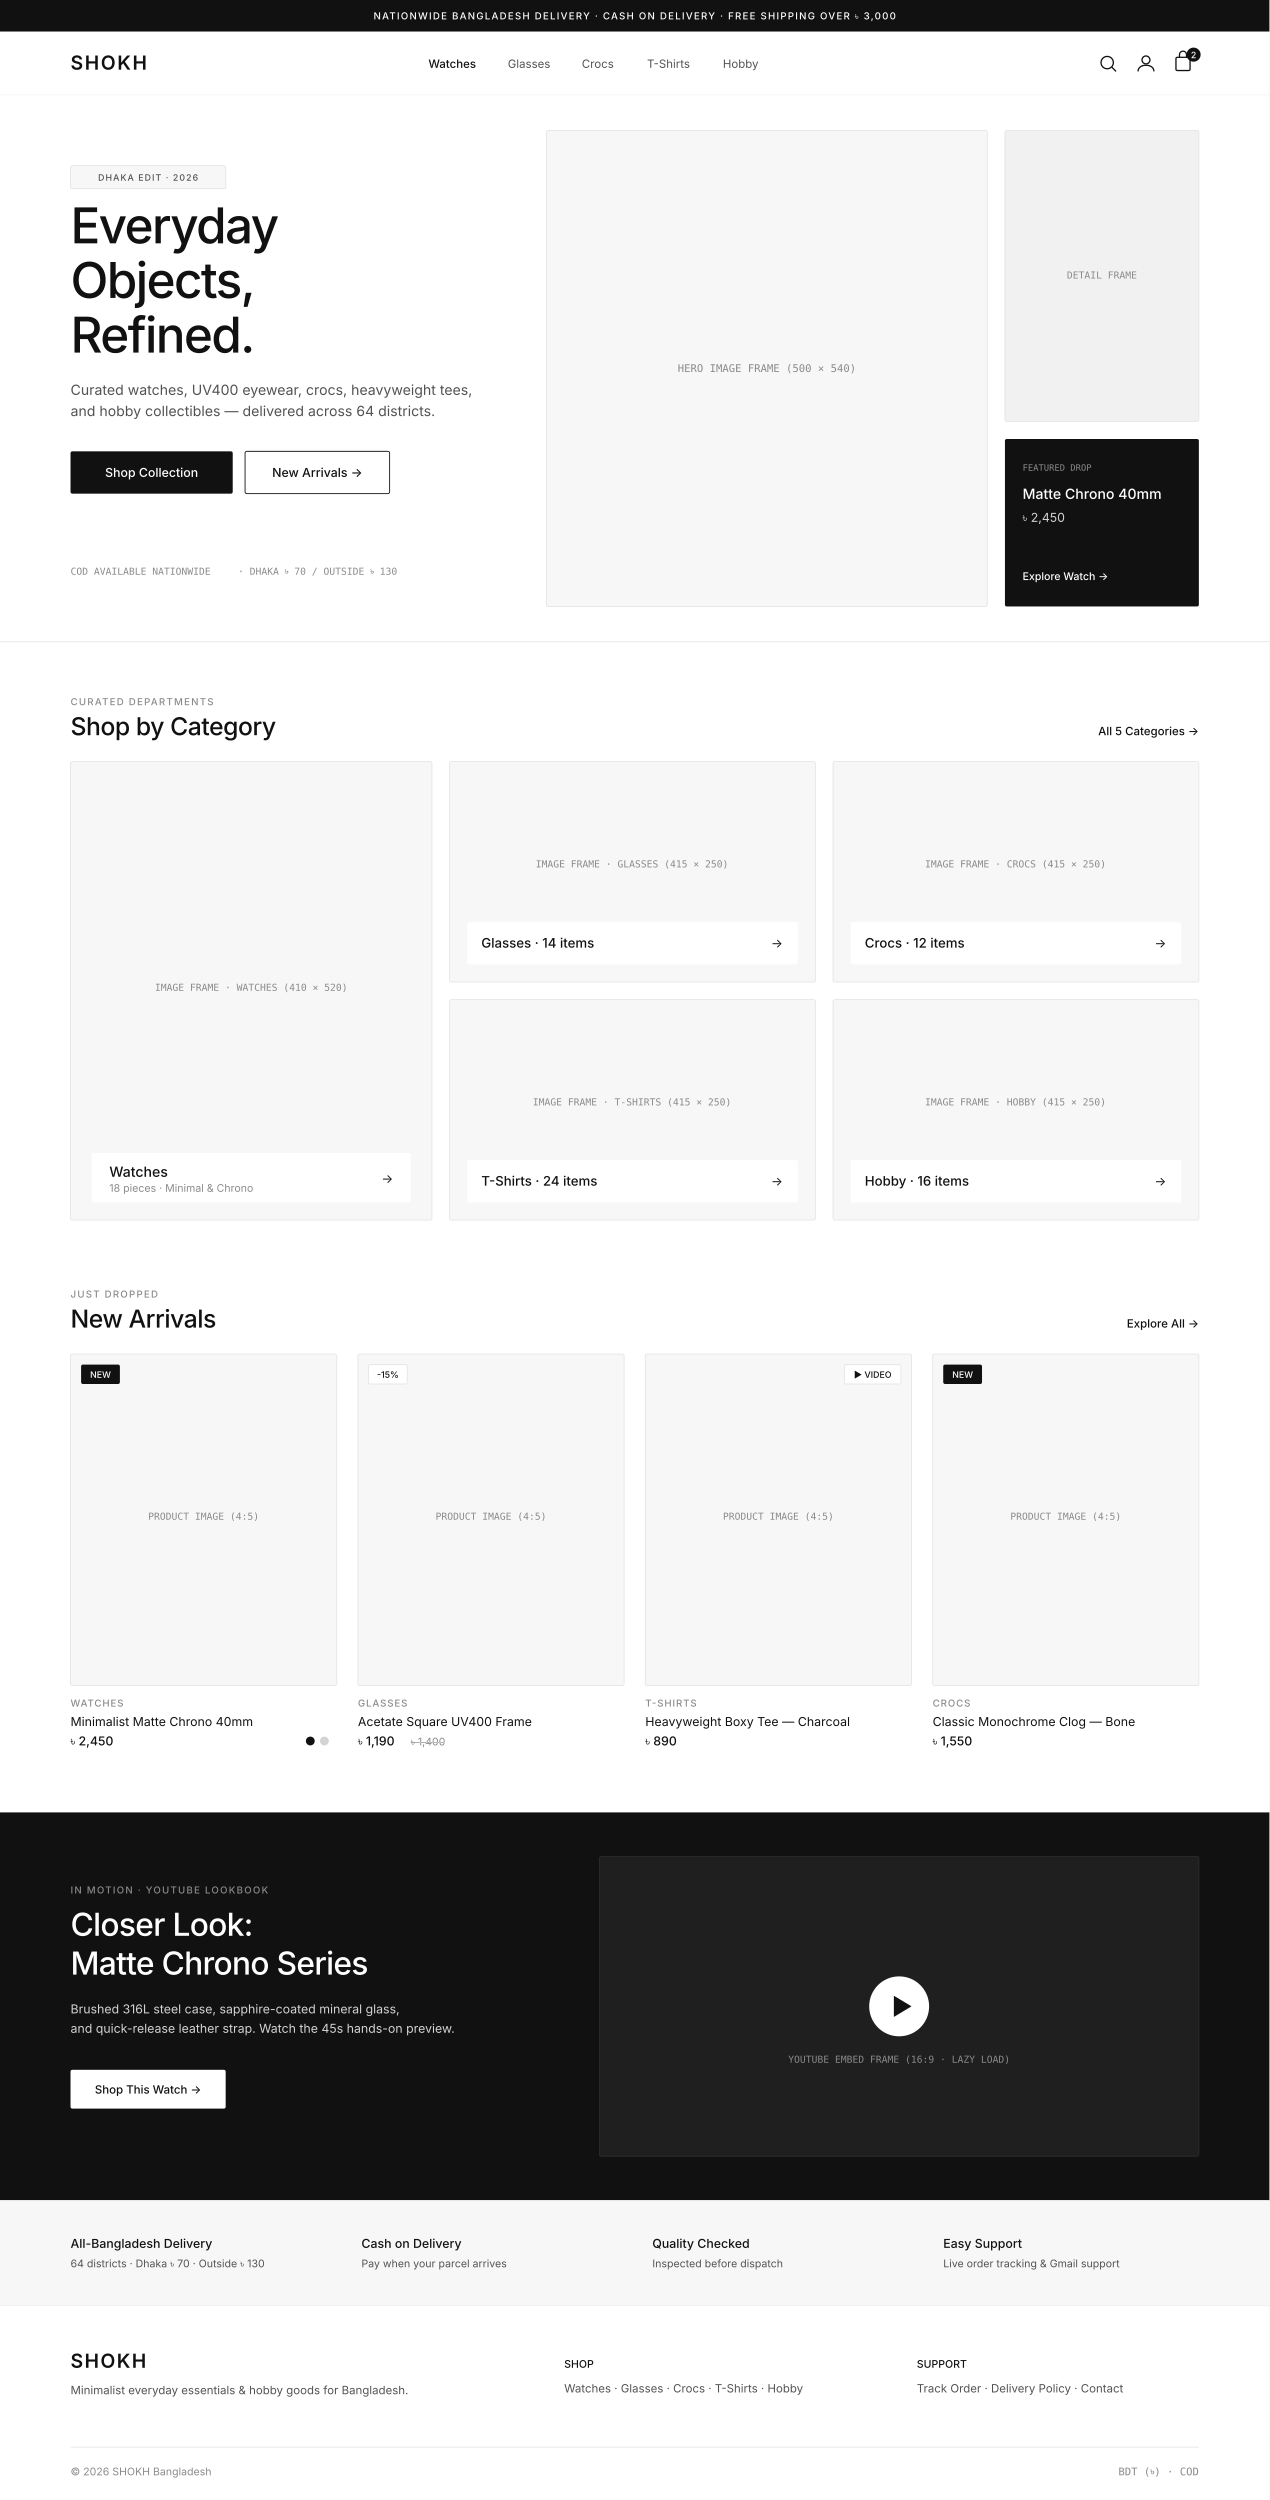
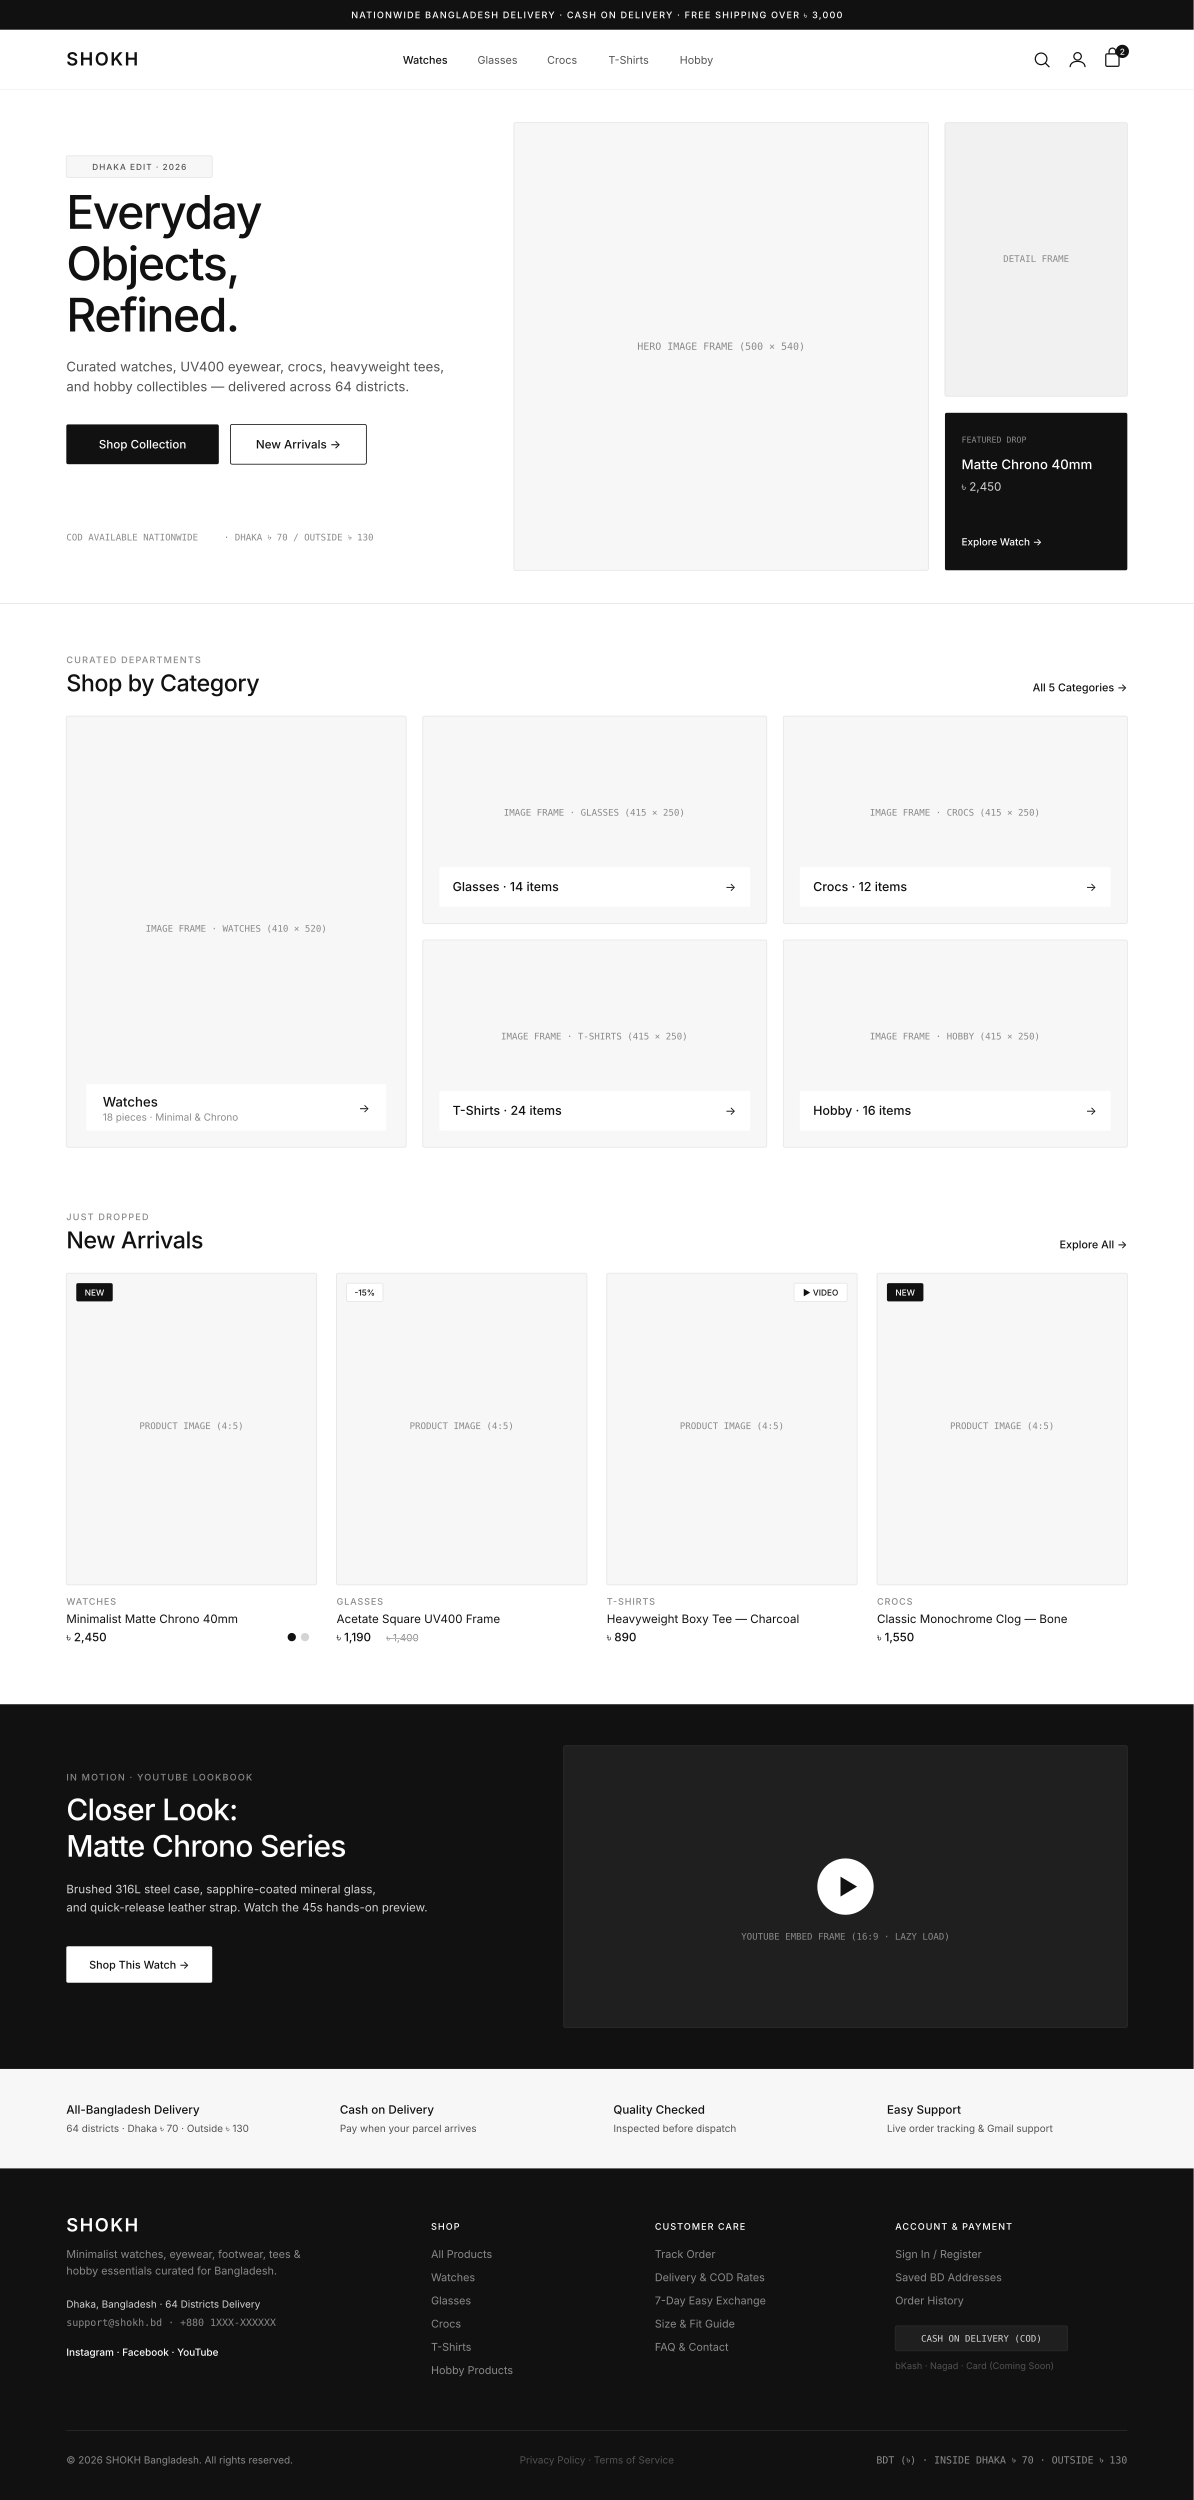
- <svg xmlns="http://www.w3.org/2000/svg" width="1440" height="2836" viewBox="0 0 1440 2836" fill="none">
-   <rect id="Landing-Desktop-BG" width="1440" height="2836" fill="#FFFFFF" />
+ <svg xmlns="http://www.w3.org/2000/svg" width="1440" height="3016" viewBox="0 0 1440 3016" fill="none">
+   <rect id="Landing-Desktop-BG" width="1440" height="3016" fill="#FFFFFF" />
  <g id="01-Announcement-Bar">
    <rect width="1440" height="36" fill="#111111" />
    <text x="720" y="22" text-anchor="middle" fill="#FFFFFF" font-family="Inter, sans-serif" font-size="11" font-weight="500" letter-spacing="1.4">NATIONWIDE BANGLADESH DELIVERY  ·  CASH ON DELIVERY  ·  FREE SHIPPING OVER ৳ 3,000</text>
  </g>
  <g id="02-Navbar">
    <rect y="36" width="1440" height="72" fill="#FFFFFF" />
    <line x1="0" y1="108" x2="1440" y2="108" stroke="#E5E5E5" />
    <text x="80" y="79" fill="#111111" font-family="Inter, sans-serif" font-size="22" font-weight="600" letter-spacing="1.8">SHOKH</text>
    <text x="486" y="77" fill="#111111" font-family="Inter, sans-serif" font-size="13" font-weight="500">Watches</text>
    <text x="576" y="77" fill="#525252" font-family="Inter, sans-serif" font-size="13">Glasses</text>
    <text x="660" y="77" fill="#525252" font-family="Inter, sans-serif" font-size="13">Crocs</text>
    <text x="734" y="77" fill="#525252" font-family="Inter, sans-serif" font-size="13">T-Shirts</text>
    <text x="820" y="77" fill="#525252" font-family="Inter, sans-serif" font-size="13">Hobby</text>
    <circle cx="1256" cy="71" r="7" stroke="#111111" stroke-width="1.5" />
    <line x1="1261" y1="76" x2="1266" y2="81" stroke="#111111" stroke-width="1.5" />
    <circle cx="1300" cy="68" r="4.5" stroke="#111111" stroke-width="1.5" />
    <path d="M1291 81C1291 76.5 1295 74 1300 74C1305 74 1309 76.5 1309 81" stroke="#111111" stroke-width="1.5" />
    <rect x="1334" y="65" width="16" height="15" rx="1.5" stroke="#111111" stroke-width="1.5" />
    <path d="M1338 65V62C1338 59.8 1339.8 58 1342 58C1344.2 58 1346 59.8 1346 62V65" stroke="#111111" stroke-width="1.5" />
    <circle cx="1354" cy="62" r="8" fill="#111111" />
    <text x="1354" y="66" text-anchor="middle" fill="#FFFFFF" font-family="Inter, sans-serif" font-size="10" font-weight="500">2</text>
  </g>
  <g id="03-Editorial-Hero">
    <rect y="108" width="1440" height="620" fill="#FFFFFF" />
    <line x1="0" y1="728" x2="1440" y2="728" stroke="#E5E5E5" />
    <rect x="80" y="188" width="176" height="26" rx="2" fill="#F7F7F7" stroke="#E5E5E5" />
    <text x="168" y="205" text-anchor="middle" fill="#525252" font-family="Inter, sans-serif" font-size="10" font-weight="500" letter-spacing="1.2">DHAKA EDIT · 2026</text>
    <text x="80" y="276" fill="#111111" font-family="Inter, sans-serif" font-size="56" font-weight="500" letter-spacing="-1.8">Everyday</text>
    <text x="80" y="338" fill="#111111" font-family="Inter, sans-serif" font-size="56" font-weight="500" letter-spacing="-1.8">Objects,</text>
    <text x="80" y="400" fill="#111111" font-family="Inter, sans-serif" font-size="56" font-weight="500" letter-spacing="-1.8">Refined.</text>
    <text x="80" y="448" fill="#525252" font-family="Inter, sans-serif" font-size="16">Curated watches, UV400 eyewear, crocs, heavyweight tees,</text>
    <text x="80" y="472" fill="#525252" font-family="Inter, sans-serif" font-size="16">and hobby collectibles — delivered across 64 districts.</text>
    <rect x="80" y="512" width="184" height="48" rx="2" fill="#111111" />
    <text x="172" y="541" text-anchor="middle" fill="#FFFFFF" font-family="Inter, sans-serif" font-size="14" font-weight="500">Shop Collection</text>
    <rect x="278" y="512" width="164" height="48" rx="2" fill="#FFFFFF" stroke="#111111" />
    <text x="360" y="541" text-anchor="middle" fill="#111111" font-family="Inter, sans-serif" font-size="14" font-weight="500">New Arrivals →</text>
    <text x="80" y="652" fill="#8A8A8A" font-family="JetBrains Mono, monospace" font-size="11">COD AVAILABLE NATIONWIDE</text>
    <text x="270" y="652" fill="#8A8A8A" font-family="JetBrains Mono, monospace" font-size="11">·  DHAKA ৳ 70 / OUTSIDE ৳ 130</text>
    <rect id="IMG-Hero-Main" x="620" y="148" width="500" height="540" rx="2" fill="#F7F7F7" stroke="#E5E5E5" />
    <text x="870" y="422" text-anchor="middle" fill="#8A8A8A" font-family="JetBrains Mono, monospace" font-size="12">HERO IMAGE FRAME (500 × 540)</text>
    <rect id="IMG-Hero-Secondary" x="1140" y="148" width="220" height="330" rx="2" fill="#F1F1F1" stroke="#E5E5E5" />
    <text x="1250" y="316" text-anchor="middle" fill="#8A8A8A" font-family="JetBrains Mono, monospace" font-size="11">DETAIL FRAME</text>
    <rect x="1140" y="498" width="220" height="190" rx="2" fill="#111111" />
    <text x="1160" y="534" fill="#8A8A8A" font-family="JetBrains Mono, monospace" font-size="10">FEATURED DROP</text>
    <text x="1160" y="566" fill="#FFFFFF" font-family="Inter, sans-serif" font-size="16" font-weight="500">Matte Chrono 40mm</text>
    <text x="1160" y="592" fill="#D4D4D4" font-family="Inter, sans-serif" font-size="14">৳ 2,450</text>
    <text x="1160" y="658" fill="#FFFFFF" font-family="Inter, sans-serif" font-size="12" font-weight="500">Explore Watch →</text>
  </g>
  <g id="04-Bento-Categories">
    <text x="80" y="800" fill="#8A8A8A" font-family="Inter, sans-serif" font-size="11" font-weight="500" letter-spacing="1.4">CURATED DEPARTMENTS</text>
    <text x="80" y="834" fill="#111111" font-family="Inter, sans-serif" font-size="28" font-weight="500" letter-spacing="-0.5">Shop by Category</text>
    <text x="1360" y="834" text-anchor="end" fill="#111111" font-family="Inter, sans-serif" font-size="13" font-weight="500">All 5 Categories →</text>
    <g id="Bento-Watches">
      <rect id="IMG-Cat-Watches" x="80" y="864" width="410" height="520" rx="2" fill="#F7F7F7" stroke="#E5E5E5" />
      <text x="285" y="1124" text-anchor="middle" fill="#8A8A8A" font-family="JetBrains Mono, monospace" font-size="11">IMAGE FRAME · WATCHES (410 × 520)</text>
      <rect x="104" y="1308" width="362" height="56" rx="2" fill="#FFFFFF" />
      <text x="124" y="1335" fill="#111111" font-family="Inter, sans-serif" font-size="16" font-weight="500">Watches</text>
      <text x="124" y="1352" fill="#8A8A8A" font-family="Inter, sans-serif" font-size="12">18 pieces · Minimal &amp; Chrono</text>
      <text x="446" y="1342" text-anchor="end" fill="#111111" font-family="Inter, sans-serif" font-size="14">→</text>
    </g>
    <g id="Bento-Glasses">
      <rect id="IMG-Cat-Glasses" x="510" y="864" width="415" height="250" rx="2" fill="#F7F7F7" stroke="#E5E5E5" />
      <text x="717" y="984" text-anchor="middle" fill="#8A8A8A" font-family="JetBrains Mono, monospace" font-size="11">IMAGE FRAME · GLASSES (415 × 250)</text>
      <rect x="530" y="1046" width="375" height="48" rx="2" fill="#FFFFFF" />
      <text x="546" y="1075" fill="#111111" font-family="Inter, sans-serif" font-size="15" font-weight="500">Glasses · 14 items</text>
      <text x="888" y="1075" text-anchor="end" fill="#111111" font-family="Inter, sans-serif" font-size="14">→</text>
    </g>
    <g id="Bento-Crocs">
      <rect id="IMG-Cat-Crocs" x="945" y="864" width="415" height="250" rx="2" fill="#F7F7F7" stroke="#E5E5E5" />
      <text x="1152" y="984" text-anchor="middle" fill="#8A8A8A" font-family="JetBrains Mono, monospace" font-size="11">IMAGE FRAME · CROCS (415 × 250)</text>
      <rect x="965" y="1046" width="375" height="48" rx="2" fill="#FFFFFF" />
      <text x="981" y="1075" fill="#111111" font-family="Inter, sans-serif" font-size="15" font-weight="500">Crocs · 12 items</text>
      <text x="1323" y="1075" text-anchor="end" fill="#111111" font-family="Inter, sans-serif" font-size="14">→</text>
    </g>
    <g id="Bento-TShirts">
      <rect id="IMG-Cat-TShirts" x="510" y="1134" width="415" height="250" rx="2" fill="#F7F7F7" stroke="#E5E5E5" />
      <text x="717" y="1254" text-anchor="middle" fill="#8A8A8A" font-family="JetBrains Mono, monospace" font-size="11">IMAGE FRAME · T-SHIRTS (415 × 250)</text>
      <rect x="530" y="1316" width="375" height="48" rx="2" fill="#FFFFFF" />
      <text x="546" y="1345" fill="#111111" font-family="Inter, sans-serif" font-size="15" font-weight="500">T-Shirts · 24 items</text>
      <text x="888" y="1345" text-anchor="end" fill="#111111" font-family="Inter, sans-serif" font-size="14">→</text>
    </g>
    <g id="Bento-Hobby">
      <rect id="IMG-Cat-Hobby" x="945" y="1134" width="415" height="250" rx="2" fill="#F7F7F7" stroke="#E5E5E5" />
      <text x="1152" y="1254" text-anchor="middle" fill="#8A8A8A" font-family="JetBrains Mono, monospace" font-size="11">IMAGE FRAME · HOBBY (415 × 250)</text>
      <rect x="965" y="1316" width="375" height="48" rx="2" fill="#FFFFFF" />
      <text x="981" y="1345" fill="#111111" font-family="Inter, sans-serif" font-size="15" font-weight="500">Hobby · 16 items</text>
      <text x="1323" y="1345" text-anchor="end" fill="#111111" font-family="Inter, sans-serif" font-size="14">→</text>
    </g>
  </g>
  <g id="05-New-Arrivals">
    <text x="80" y="1472" fill="#8A8A8A" font-family="Inter, sans-serif" font-size="11" font-weight="500" letter-spacing="1.4">JUST DROPPED</text>
    <text x="80" y="1506" fill="#111111" font-family="Inter, sans-serif" font-size="28" font-weight="500" letter-spacing="-0.5">New Arrivals</text>
    <text x="1360" y="1506" text-anchor="end" fill="#111111" font-family="Inter, sans-serif" font-size="13" font-weight="500">Explore All →</text>
    <g id="Prod-1">
      <rect id="IMG-Prod-1" x="80" y="1536" width="302" height="376" rx="2" fill="#F7F7F7" stroke="#E5E5E5" />
      <text x="231" y="1724" text-anchor="middle" fill="#8A8A8A" font-family="JetBrains Mono, monospace" font-size="11">PRODUCT IMAGE (4:5)</text>
      <rect x="92" y="1548" width="44" height="22" rx="2" fill="#111111" />
      <text x="114" y="1563" text-anchor="middle" fill="#FFFFFF" font-family="Inter, sans-serif" font-size="10" font-weight="500">NEW</text>
      <text x="80" y="1936" fill="#8A8A8A" font-family="Inter, sans-serif" font-size="11" font-weight="500" letter-spacing="1">WATCHES</text>
      <text x="80" y="1958" fill="#111111" font-family="Inter, sans-serif" font-size="14">Minimalist Matte Chrono 40mm</text>
      <text x="80" y="1980" fill="#111111" font-family="Inter, sans-serif" font-size="14" font-weight="500">৳ 2,450</text>
      <circle cx="352" cy="1975" r="5" fill="#111111" />
      <circle cx="368" cy="1975" r="5" fill="#D4D4D4" />
    </g>
    <g id="Prod-2">
      <rect id="IMG-Prod-2" x="406" y="1536" width="302" height="376" rx="2" fill="#F7F7F7" stroke="#E5E5E5" />
      <text x="557" y="1724" text-anchor="middle" fill="#8A8A8A" font-family="JetBrains Mono, monospace" font-size="11">PRODUCT IMAGE (4:5)</text>
      <rect x="418" y="1548" width="44" height="22" rx="2" fill="#FFFFFF" stroke="#E5E5E5" />
      <text x="440" y="1563" text-anchor="middle" fill="#111111" font-family="Inter, sans-serif" font-size="10" font-weight="500">-15%</text>
      <text x="406" y="1936" fill="#8A8A8A" font-family="Inter, sans-serif" font-size="11" font-weight="500" letter-spacing="1">GLASSES</text>
      <text x="406" y="1958" fill="#111111" font-family="Inter, sans-serif" font-size="14">Acetate Square UV400 Frame</text>
      <text x="406" y="1980" fill="#111111" font-family="Inter, sans-serif" font-size="14" font-weight="500">৳ 1,190</text>
      <text x="466" y="1980" fill="#8A8A8A" font-family="Inter, sans-serif" font-size="12" text-decoration="line-through">৳ 1,400</text>
    </g>
    <g id="Prod-3">
      <rect id="IMG-Prod-3" x="732" y="1536" width="302" height="376" rx="2" fill="#F7F7F7" stroke="#E5E5E5" />
      <text x="883" y="1724" text-anchor="middle" fill="#8A8A8A" font-family="JetBrains Mono, monospace" font-size="11">PRODUCT IMAGE (4:5)</text>
      <rect x="958" y="1548" width="64" height="22" rx="2" fill="#FFFFFF" stroke="#E5E5E5" />
      <text x="990" y="1563" text-anchor="middle" fill="#111111" font-family="Inter, sans-serif" font-size="10" font-weight="500">▶ VIDEO</text>
      <text x="732" y="1936" fill="#8A8A8A" font-family="Inter, sans-serif" font-size="11" font-weight="500" letter-spacing="1">T-SHIRTS</text>
      <text x="732" y="1958" fill="#111111" font-family="Inter, sans-serif" font-size="14">Heavyweight Boxy Tee — Charcoal</text>
      <text x="732" y="1980" fill="#111111" font-family="Inter, sans-serif" font-size="14" font-weight="500">৳ 890</text>
    </g>
    <g id="Prod-4">
      <rect id="IMG-Prod-4" x="1058" y="1536" width="302" height="376" rx="2" fill="#F7F7F7" stroke="#E5E5E5" />
      <text x="1209" y="1724" text-anchor="middle" fill="#8A8A8A" font-family="JetBrains Mono, monospace" font-size="11">PRODUCT IMAGE (4:5)</text>
      <rect x="1070" y="1548" width="44" height="22" rx="2" fill="#111111" />
      <text x="1092" y="1563" text-anchor="middle" fill="#FFFFFF" font-family="Inter, sans-serif" font-size="10" font-weight="500">NEW</text>
      <text x="1058" y="1936" fill="#8A8A8A" font-family="Inter, sans-serif" font-size="11" font-weight="500" letter-spacing="1">CROCS</text>
      <text x="1058" y="1958" fill="#111111" font-family="Inter, sans-serif" font-size="14">Classic Monochrome Clog — Bone</text>
      <text x="1058" y="1980" fill="#111111" font-family="Inter, sans-serif" font-size="14" font-weight="500">৳ 1,550</text>
    </g>
  </g>
  <g id="06-Video-Spotlight">
    <rect y="2056" width="1440" height="440" fill="#111111" />
    <text x="80" y="2148" fill="#8A8A8A" font-family="Inter, sans-serif" font-size="11" font-weight="500" letter-spacing="1.4">IN MOTION · YOUTUBE LOOKBOOK</text>
    <text x="80" y="2196" fill="#FFFFFF" font-family="Inter, sans-serif" font-size="36" font-weight="500" letter-spacing="-0.8">Closer Look:</text>
    <text x="80" y="2240" fill="#FFFFFF" font-family="Inter, sans-serif" font-size="36" font-weight="500" letter-spacing="-0.8">Matte Chrono Series</text>
    <text x="80" y="2284" fill="#D4D4D4" font-family="Inter, sans-serif" font-size="14">Brushed 316L steel case, sapphire-coated mineral glass,</text>
    <text x="80" y="2306" fill="#D4D4D4" font-family="Inter, sans-serif" font-size="14">and quick-release leather strap. Watch the 45s hands-on preview.</text>
    <rect x="80" y="2348" width="176" height="44" rx="2" fill="#FFFFFF" />
    <text x="168" y="2375" text-anchor="middle" fill="#111111" font-family="Inter, sans-serif" font-size="13" font-weight="500">Shop This Watch →</text>
    <rect id="IMG-Video-Spotlight" x="680" y="2106" width="680" height="340" rx="2" fill="#1F1F1F" stroke="#2A2A2A" />
    <circle cx="1020" cy="2276" r="34" fill="#FFFFFF" />
    <polygon points="1014,2264 1034,2276 1014,2288" fill="#111111" />
    <text x="1020" y="2340" text-anchor="middle" fill="#8A8A8A" font-family="JetBrains Mono, monospace" font-size="11">YOUTUBE EMBED FRAME (16:9 · LAZY LOAD)</text>
  </g>
  <g id="07-Trust-And-Footer">
    <rect y="2496" width="1440" height="120" fill="#F7F7F7" />
    <line x1="0" y1="2616" x2="1440" y2="2616" stroke="#E5E5E5" />
    <text x="80" y="2550" fill="#111111" font-family="Inter, sans-serif" font-size="14" font-weight="500">All-Bangladesh Delivery</text>
    <text x="80" y="2572" fill="#525252" font-family="Inter, sans-serif" font-size="12">64 districts · Dhaka ৳ 70 · Outside ৳ 130</text>
    <text x="410" y="2550" fill="#111111" font-family="Inter, sans-serif" font-size="14" font-weight="500">Cash on Delivery</text>
    <text x="410" y="2572" fill="#525252" font-family="Inter, sans-serif" font-size="12">Pay when your parcel arrives</text>
    <text x="740" y="2550" fill="#111111" font-family="Inter, sans-serif" font-size="14" font-weight="500">Quality Checked</text>
    <text x="740" y="2572" fill="#525252" font-family="Inter, sans-serif" font-size="12">Inspected before dispatch</text>
    <text x="1070" y="2550" fill="#111111" font-family="Inter, sans-serif" font-size="14" font-weight="500">Easy Support</text>
    <text x="1070" y="2572" fill="#525252" font-family="Inter, sans-serif" font-size="12">Live order tracking &amp; Gmail support</text>
-     <rect y="2616" width="1440" height="220" fill="#FFFFFF" />
-     <text x="80" y="2686" fill="#111111" font-family="Inter, sans-serif" font-size="22" font-weight="600" letter-spacing="1.6">SHOKH</text>
-     <text x="80" y="2716" fill="#525252" font-family="Inter, sans-serif" font-size="13">Minimalist everyday essentials &amp; hobby goods for Bangladesh.</text>
-     <text x="640" y="2686" fill="#111111" font-family="Inter, sans-serif" font-size="12" font-weight="500">SHOP</text>
-     <text x="640" y="2714" fill="#525252" font-family="Inter, sans-serif" font-size="13">Watches · Glasses · Crocs · T-Shirts · Hobby</text>
-     <text x="1040" y="2686" fill="#111111" font-family="Inter, sans-serif" font-size="12" font-weight="500">SUPPORT</text>
-     <text x="1040" y="2714" fill="#525252" font-family="Inter, sans-serif" font-size="13">Track Order · Delivery Policy · Contact</text>
-     <line x1="80" y1="2776" x2="1360" y2="2776" stroke="#E5E5E5" />
-     <text x="80" y="2808" fill="#8A8A8A" font-family="Inter, sans-serif" font-size="12">© 2026 SHOKH Bangladesh</text>
-     <text x="1360" y="2808" text-anchor="end" fill="#8A8A8A" font-family="JetBrains Mono, monospace" font-size="12">BDT (৳) · COD</text>
+   </g>
+   <g id="08-Footer" transform="translate(0, 2616)">
+     <rect width="1440" height="400" fill="#111111" />
+     <text x="80" y="76" fill="#FFFFFF" font-family="Inter, sans-serif" font-size="22" font-weight="600" letter-spacing="1.8">SHOKH</text>
+     <text x="80" y="108" fill="#8A8A8A" font-family="Inter, sans-serif" font-size="13">Minimalist watches, eyewear, footwear, tees &amp;</text>
+     <text x="80" y="128" fill="#8A8A8A" font-family="Inter, sans-serif" font-size="13">hobby essentials curated for Bangladesh.</text>
+     <text x="80" y="168" fill="#D4D4D4" font-family="Inter, sans-serif" font-size="12">Dhaka, Bangladesh · 64 Districts Delivery</text>
+     <text x="80" y="190" fill="#8A8A8A" font-family="JetBrains Mono, monospace" font-size="12">support@shokh.bd  ·  +880 1XXX-XXXXXX</text>
+     <text x="80" y="226" fill="#FFFFFF" font-family="Inter, sans-serif" font-size="12" font-weight="500">Instagram   ·   Facebook   ·   YouTube</text>
+     <text x="520" y="74" fill="#FFFFFF" font-family="Inter, sans-serif" font-size="11" font-weight="500" letter-spacing="1.2">SHOP</text>
+     <text x="520" y="108" fill="#8A8A8A" font-family="Inter, sans-serif" font-size="13">All Products</text>
+     <text x="520" y="136" fill="#8A8A8A" font-family="Inter, sans-serif" font-size="13">Watches</text>
+     <text x="520" y="164" fill="#8A8A8A" font-family="Inter, sans-serif" font-size="13">Glasses</text>
+     <text x="520" y="192" fill="#8A8A8A" font-family="Inter, sans-serif" font-size="13">Crocs</text>
+     <text x="520" y="220" fill="#8A8A8A" font-family="Inter, sans-serif" font-size="13">T-Shirts</text>
+     <text x="520" y="248" fill="#8A8A8A" font-family="Inter, sans-serif" font-size="13">Hobby Products</text>
+     <text x="790" y="74" fill="#FFFFFF" font-family="Inter, sans-serif" font-size="11" font-weight="500" letter-spacing="1.2">CUSTOMER CARE</text>
+     <text x="790" y="108" fill="#8A8A8A" font-family="Inter, sans-serif" font-size="13">Track Order</text>
+     <text x="790" y="136" fill="#8A8A8A" font-family="Inter, sans-serif" font-size="13">Delivery &amp; COD Rates</text>
+     <text x="790" y="164" fill="#8A8A8A" font-family="Inter, sans-serif" font-size="13">7-Day Easy Exchange</text>
+     <text x="790" y="192" fill="#8A8A8A" font-family="Inter, sans-serif" font-size="13">Size &amp; Fit Guide</text>
+     <text x="790" y="220" fill="#8A8A8A" font-family="Inter, sans-serif" font-size="13">FAQ &amp; Contact</text>
+     <text x="1080" y="74" fill="#FFFFFF" font-family="Inter, sans-serif" font-size="11" font-weight="500" letter-spacing="1.2">ACCOUNT &amp; PAYMENT</text>
+     <text x="1080" y="108" fill="#8A8A8A" font-family="Inter, sans-serif" font-size="13">Sign In / Register</text>
+     <text x="1080" y="136" fill="#8A8A8A" font-family="Inter, sans-serif" font-size="13">Saved BD Addresses</text>
+     <text x="1080" y="164" fill="#8A8A8A" font-family="Inter, sans-serif" font-size="13">Order History</text>
+     <rect x="1080" y="190" width="208" height="30" rx="2" fill="#1F1F1F" stroke="#2A2A2A" />
+     <text x="1184" y="209" text-anchor="middle" fill="#D4D4D4" font-family="JetBrains Mono, monospace" font-size="11">CASH ON DELIVERY (COD)</text>
+     <text x="1080" y="242" fill="#525252" font-family="Inter, sans-serif" font-size="11">bKash · Nagad · Card (Coming Soon)</text>
+     <line x1="80" y1="316" x2="1360" y2="316" stroke="#2A2A2A" />
+     <text x="80" y="356" fill="#8A8A8A" font-family="Inter, sans-serif" font-size="12">© 2026 SHOKH Bangladesh. All rights reserved.</text>
+     <text x="720" y="356" text-anchor="middle" fill="#525252" font-family="Inter, sans-serif" font-size="12">Privacy Policy  ·  Terms of Service</text>
+     <text x="1360" y="356" text-anchor="end" fill="#8A8A8A" font-family="JetBrains Mono, monospace" font-size="12">BDT (৳) · INSIDE DHAKA ৳ 70 · OUTSIDE ৳ 130</text>
  </g>
</svg>
